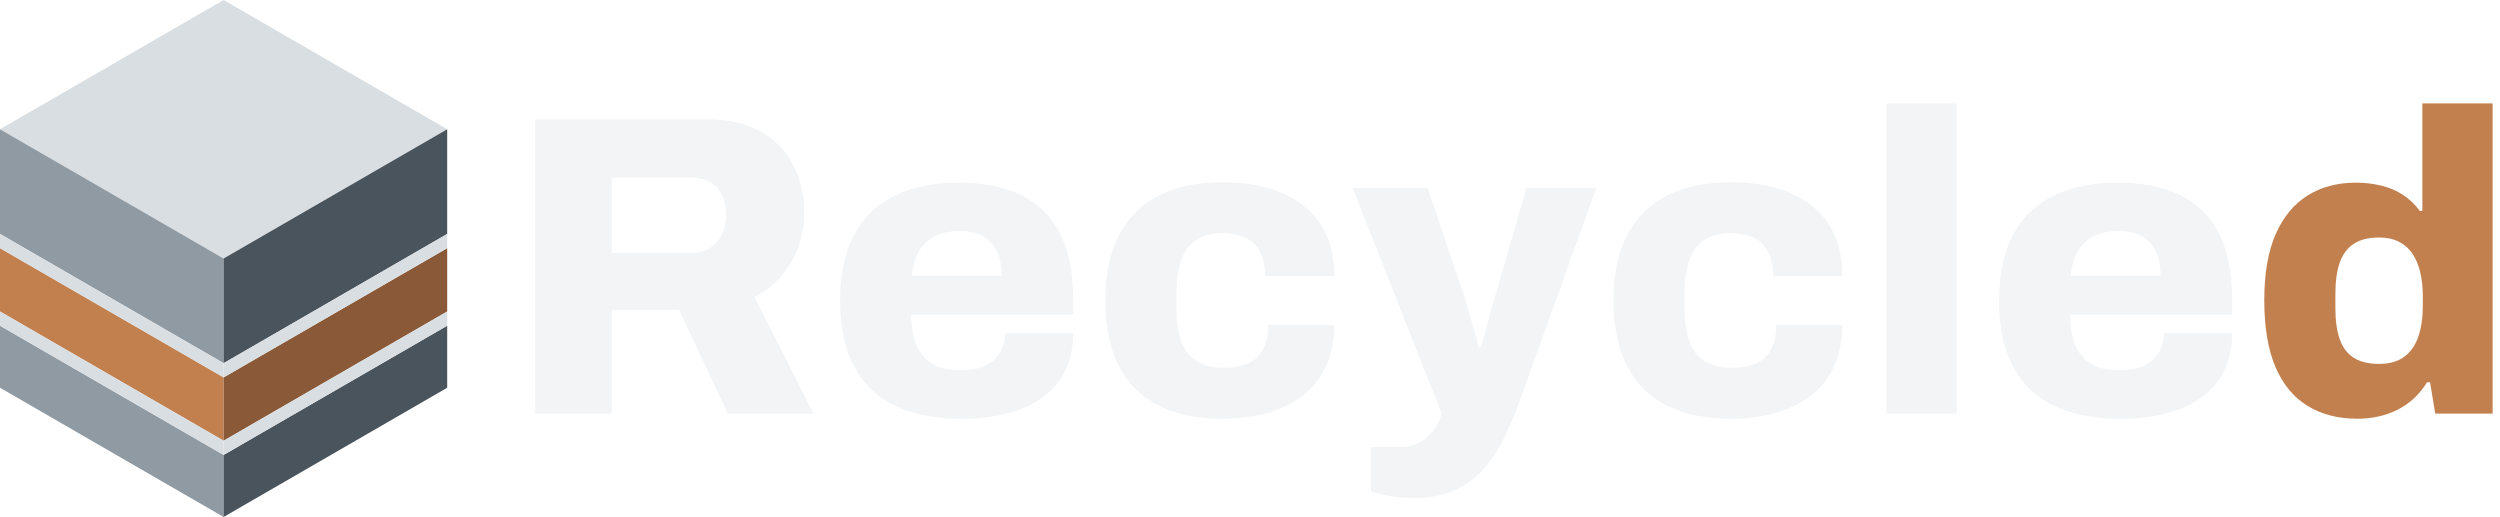
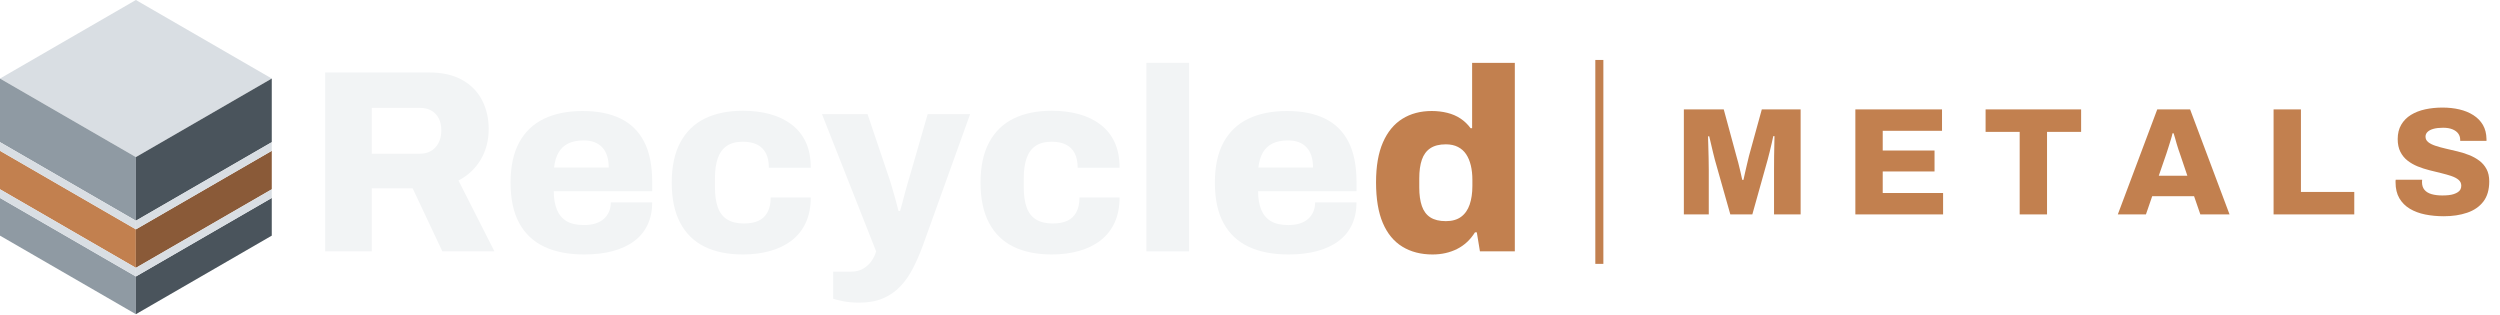
- <svg xmlns="http://www.w3.org/2000/svg" viewBox="0 0 1354 280" width="1354" height="280">
+ <svg xmlns="http://www.w3.org/2000/svg" viewBox="0 0 2228 280" width="2228" height="280">
  <polygon fill="#D9DEE3" points="121.10,0.00 242.20,70.00 121.10,140.00 0.00,70.00" />
  <polygon fill="#8F9AA3" points="0.00,70.00 121.10,140.00 121.10,196.70 0.00,126.70" />
  <polygon fill="#4A545C" points="121.10,140.00 242.20,70.00 242.20,126.70 121.10,196.70" />
  <polygon fill="#C2804F" points="0.00,134.40 121.10,204.40 121.10,238.70 0.00,168.70" />
  <polygon fill="#8A5A38" points="121.10,204.40 242.20,134.40 242.20,168.70 121.10,238.70" />
  <polygon fill="#8F9AA3" points="0.00,176.40 121.10,246.40 121.10,280.00 0.00,210.00" />
  <polygon fill="#4A545C" points="121.10,246.40 242.20,176.40 242.20,210.00 121.10,280.00" />
  <polygon fill="#D9DEE3" points="0.00,126.70 121.10,196.70 121.10,204.40 0.00,134.40" />
  <polygon fill="#D9DEE3" points="121.10,196.70 242.20,126.70 242.20,134.40 121.10,204.40" />
  <polygon fill="#D9DEE3" points="0.00,168.70 121.10,238.70 121.10,246.40 0.00,176.40" />
  <polygon fill="#D9DEE3" points="121.10,238.70 242.20,168.70 242.20,176.40 121.10,246.40" />
  <g transform="translate(289.8,224.0) scale(0.2320442,-0.2320442)">
    <path fill="#F2F4F5" transform="translate(-75,0)" d="M75 0V687H474Q550 687 601.0 658.5Q652 630 677.5 580.5Q703 531 703 470Q703 404 672.5 352.5Q642 301 587 272L725 0H525L411 242H254V0ZM254 375H439Q476 375 498.5 399.5Q521 424 521 465Q521 492 511.0 511.0Q501 530 483.0 540.5Q465 551 439 551H254Z" />
    <path fill="#F2F4F5" transform="translate(675,0)" d="M320 -12Q230 -12 167.0 17.5Q104 47 70.5 108.0Q37 169 37 264Q37 357 70.0 418.0Q103 479 165.0 509.0Q227 539 314 539Q400 539 459.5 510.0Q519 481 550.0 421.0Q581 361 581 266V231H203Q203 189 215.0 160.0Q227 131 252.0 116.0Q277 101 319 101Q344 101 363.0 107.0Q382 113 395.0 124.5Q408 136 415.0 152.0Q422 168 422 188H581Q581 140 563.5 102.5Q546 65 512.0 39.5Q478 14 429.5 1.0Q381 -12 320 -12ZM204 322H414Q414 348 407.5 367.5Q401 387 388.5 400.0Q376 413 358.5 419.5Q341 426 318 426Q282 426 258.0 414.0Q234 402 221.0 379.0Q208 356 204 322Z" />
    <path fill="#F2F4F5" transform="translate(1294,0)" d="M311 -12Q224 -12 163.0 18.0Q102 48 69.5 109.5Q37 171 37 264Q37 357 70.0 418.5Q103 480 164.0 510.0Q225 540 311 540Q367 540 414.5 527.0Q462 514 497.5 487.0Q533 460 552.0 419.0Q571 378 571 321H410Q410 355 398.5 377.0Q387 399 365.0 410.0Q343 421 310 421Q272 421 248.5 405.0Q225 389 214.0 358.0Q203 327 203 281V245Q203 200 214.0 169.0Q225 138 250.0 122.5Q275 107 314 107Q348 107 370.5 117.5Q393 128 405.0 150.5Q417 173 417 207H571Q571 152 552.0 110.5Q533 69 498.0 42.0Q463 15 415.0 1.5Q367 -12 311 -12Z" />
    <path fill="#F2F4F5" transform="translate(1906,0)" d="M146 -197Q110 -197 83.0 -191.5Q56 -186 45 -182V-78H114Q142 -78 162.0 -65.5Q182 -53 193.5 -35.5Q205 -18 210 0L2 527H177L255 296Q261 280 268.5 254.5Q276 229 283.5 202.5Q291 176 296 155H302Q306 169 311.0 187.5Q316 206 321.0 225.5Q326 245 331.5 263.0Q337 281 341 295L408 527H571L389 21Q372 -25 351.5 -65.0Q331 -105 303.0 -134.5Q275 -164 236.5 -180.5Q198 -197 146 -197Z" />
    <path fill="#F2F4F5" transform="translate(2480,0)" d="M311 -12Q224 -12 163.0 18.0Q102 48 69.5 109.5Q37 171 37 264Q37 357 70.0 418.5Q103 480 164.0 510.0Q225 540 311 540Q367 540 414.5 527.0Q462 514 497.5 487.0Q533 460 552.0 419.0Q571 378 571 321H410Q410 355 398.5 377.0Q387 399 365.0 410.0Q343 421 310 421Q272 421 248.5 405.0Q225 389 214.0 358.0Q203 327 203 281V245Q203 200 214.0 169.0Q225 138 250.0 122.5Q275 107 314 107Q348 107 370.5 117.5Q393 128 405.0 150.5Q417 173 417 207H571Q571 152 552.0 110.5Q533 69 498.0 42.0Q463 15 415.0 1.5Q367 -12 311 -12Z" />
    <path fill="#F2F4F5" transform="translate(3092,0)" d="M62 0V724H226V0Z" />
    <path fill="#F2F4F5" transform="translate(3380,0)" d="M320 -12Q230 -12 167.0 17.5Q104 47 70.5 108.0Q37 169 37 264Q37 357 70.0 418.0Q103 479 165.0 509.0Q227 539 314 539Q400 539 459.5 510.0Q519 481 550.0 421.0Q581 361 581 266V231H203Q203 189 215.0 160.0Q227 131 252.0 116.0Q277 101 319 101Q344 101 363.0 107.0Q382 113 395.0 124.5Q408 136 415.0 152.0Q422 168 422 188H581Q581 140 563.5 102.5Q546 65 512.0 39.5Q478 14 429.5 1.0Q381 -12 320 -12ZM204 322H414Q414 348 407.5 367.5Q401 387 388.5 400.0Q376 413 358.5 419.5Q341 426 318 426Q282 426 258.0 414.0Q234 402 221.0 379.0Q208 356 204 322Z" />
    <path fill="#C2804F" transform="translate(3999,0)" d="M254 -12Q187 -12 138.0 18.0Q89 48 63.0 109.0Q37 170 37 265Q37 358 63.5 418.5Q90 479 138.0 509.0Q186 539 251 539Q282 539 310.5 532.0Q339 525 361.5 510.0Q384 495 400 473H406V724H570V0H436L424 73H417Q390 30 348.0 9.0Q306 -12 254 -12ZM305 116Q341 116 363.5 132.5Q386 149 396.5 179.5Q407 210 407 251V275Q407 305 401.0 330.0Q395 355 383.0 373.0Q371 391 351.5 401.0Q332 411 305 411Q268 411 245.5 396.0Q223 381 213.0 352.0Q203 323 203 280V245Q203 203 213.0 174.0Q223 145 245.5 130.5Q268 116 305 116Z" />
  </g>
+   <rect x="1421.75" y="53.43" width="7.17" height="181.73" fill="#C2804F" />
+   <g transform="translate(1490.44,191.08) scale(0.13621,-0.13621)">
+     <path fill="#C2804F" transform="translate(0,0)" d="M75 0V687H336L419 381Q424 365 431.0 337.5Q438 310 445.0 280.0Q452 250 457 226H465Q469 245 475.0 271.5Q481 298 488.0 327.5Q495 357 501 382L585 687H839V0H665V293Q665 336 665.5 380.0Q666 424 667.0 460.0Q668 496 668 512H660Q657 497 650.5 468.5Q644 440 636.5 409.5Q629 379 623 357L523 0H379L278 357Q273 377 266.0 405.0Q259 433 252.5 462.0Q246 491 241 511H233Q234 485 235.0 447.5Q236 410 237.0 369.5Q238 329 238 293V0Z" />
+     <path fill="#C2804F" transform="translate(1120.1,0)" d="M77 0V687H644V547H256V418H595V281H256V140H651V0Z" />
+     <path fill="#C2804F" transform="translate(2025.2,0)" d="M247 0V540H24V687H649V540H426V0Z" />
+     <path fill="#C2804F" transform="translate(2906.3,0)" d="M8 0 266 687H481L739 0H548L507 119H233L192 0ZM276 253H463L414 398Q410 409 404.5 425.5Q399 442 393.5 460.5Q388 479 383.0 498.0Q378 517 373 531H366Q362 512 354.5 488.0Q347 464 339.5 440.0Q332 416 326 398Z" />
+     <path fill="#C2804F" transform="translate(3858.4,0)" d="M75 0V687H254V147H603V0Z" />
+     <path fill="#C2804F" transform="translate(4687.5,0)" d="M360 -12Q295 -12 238.0 -0.5Q181 11 137.5 37.0Q94 63 69.0 105.5Q44 148 44 210Q44 214 44.0 219.0Q44 224 45 227H218Q218 224 217.5 219.5Q217 215 217 212Q217 180 233.5 160.5Q250 141 280.0 132.5Q310 124 350 124Q372 124 391.0 126.0Q410 128 425.0 133.0Q440 138 451.5 145.5Q463 153 468.5 163.5Q474 174 474 188Q474 211 456.5 226.0Q439 241 409.5 251.0Q380 261 343.0 270.0Q306 279 266.0 289.0Q226 299 189.0 314.0Q152 329 122.5 352.0Q93 375 75.5 409.5Q58 444 58 493Q58 547 81.0 586.5Q104 626 144.5 651.0Q185 676 238.0 687.5Q291 699 351 699Q410 699 461.5 687.0Q513 675 553.0 649.5Q593 624 615.5 585.5Q638 547 639 493V481H467V488Q467 511 454.5 528.5Q442 546 417.0 556.5Q392 567 355 567Q318 567 292.5 560.0Q267 553 253.5 540.0Q240 527 240 509Q240 487 257.5 473.0Q275 459 305.0 449.0Q335 439 372.0 430.5Q409 422 448.5 412.5Q488 403 525.0 388.5Q562 374 592.0 351.5Q622 329 639.5 296.0Q657 263 657 216Q657 134 618.5 84.0Q580 34 512.5 11.0Q445 -12 360 -12Z" />
+   </g>
</svg>
